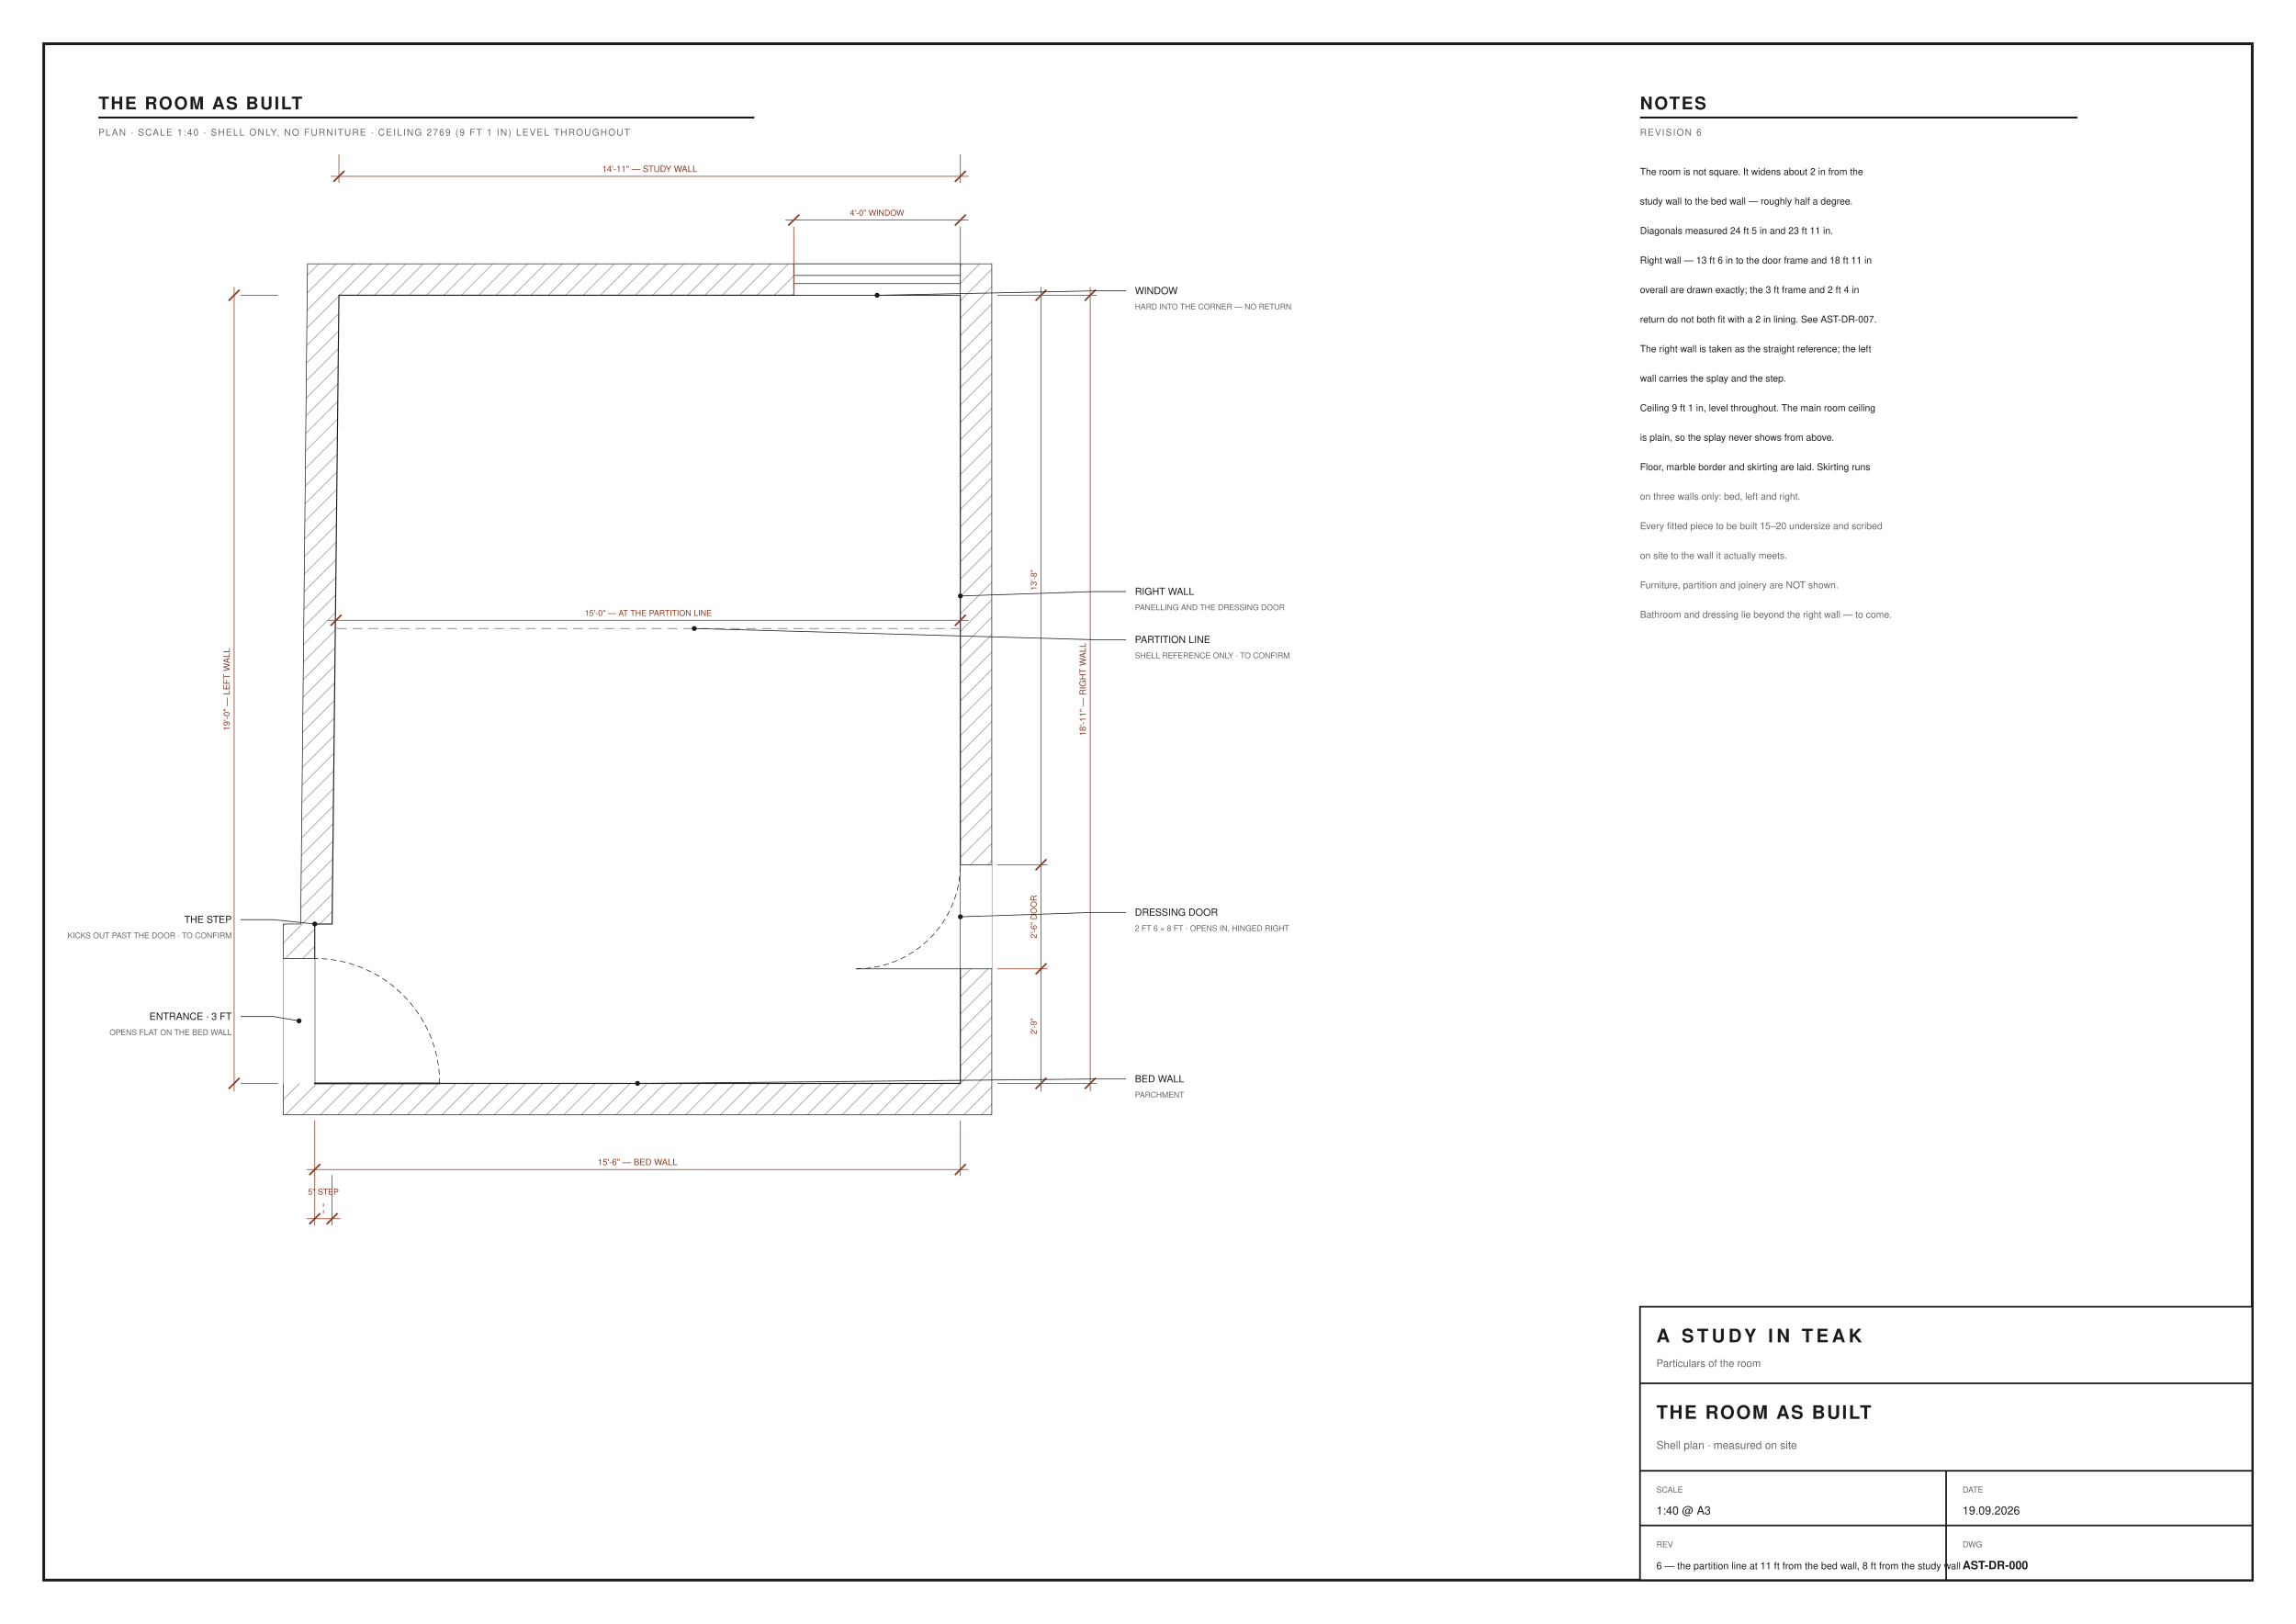
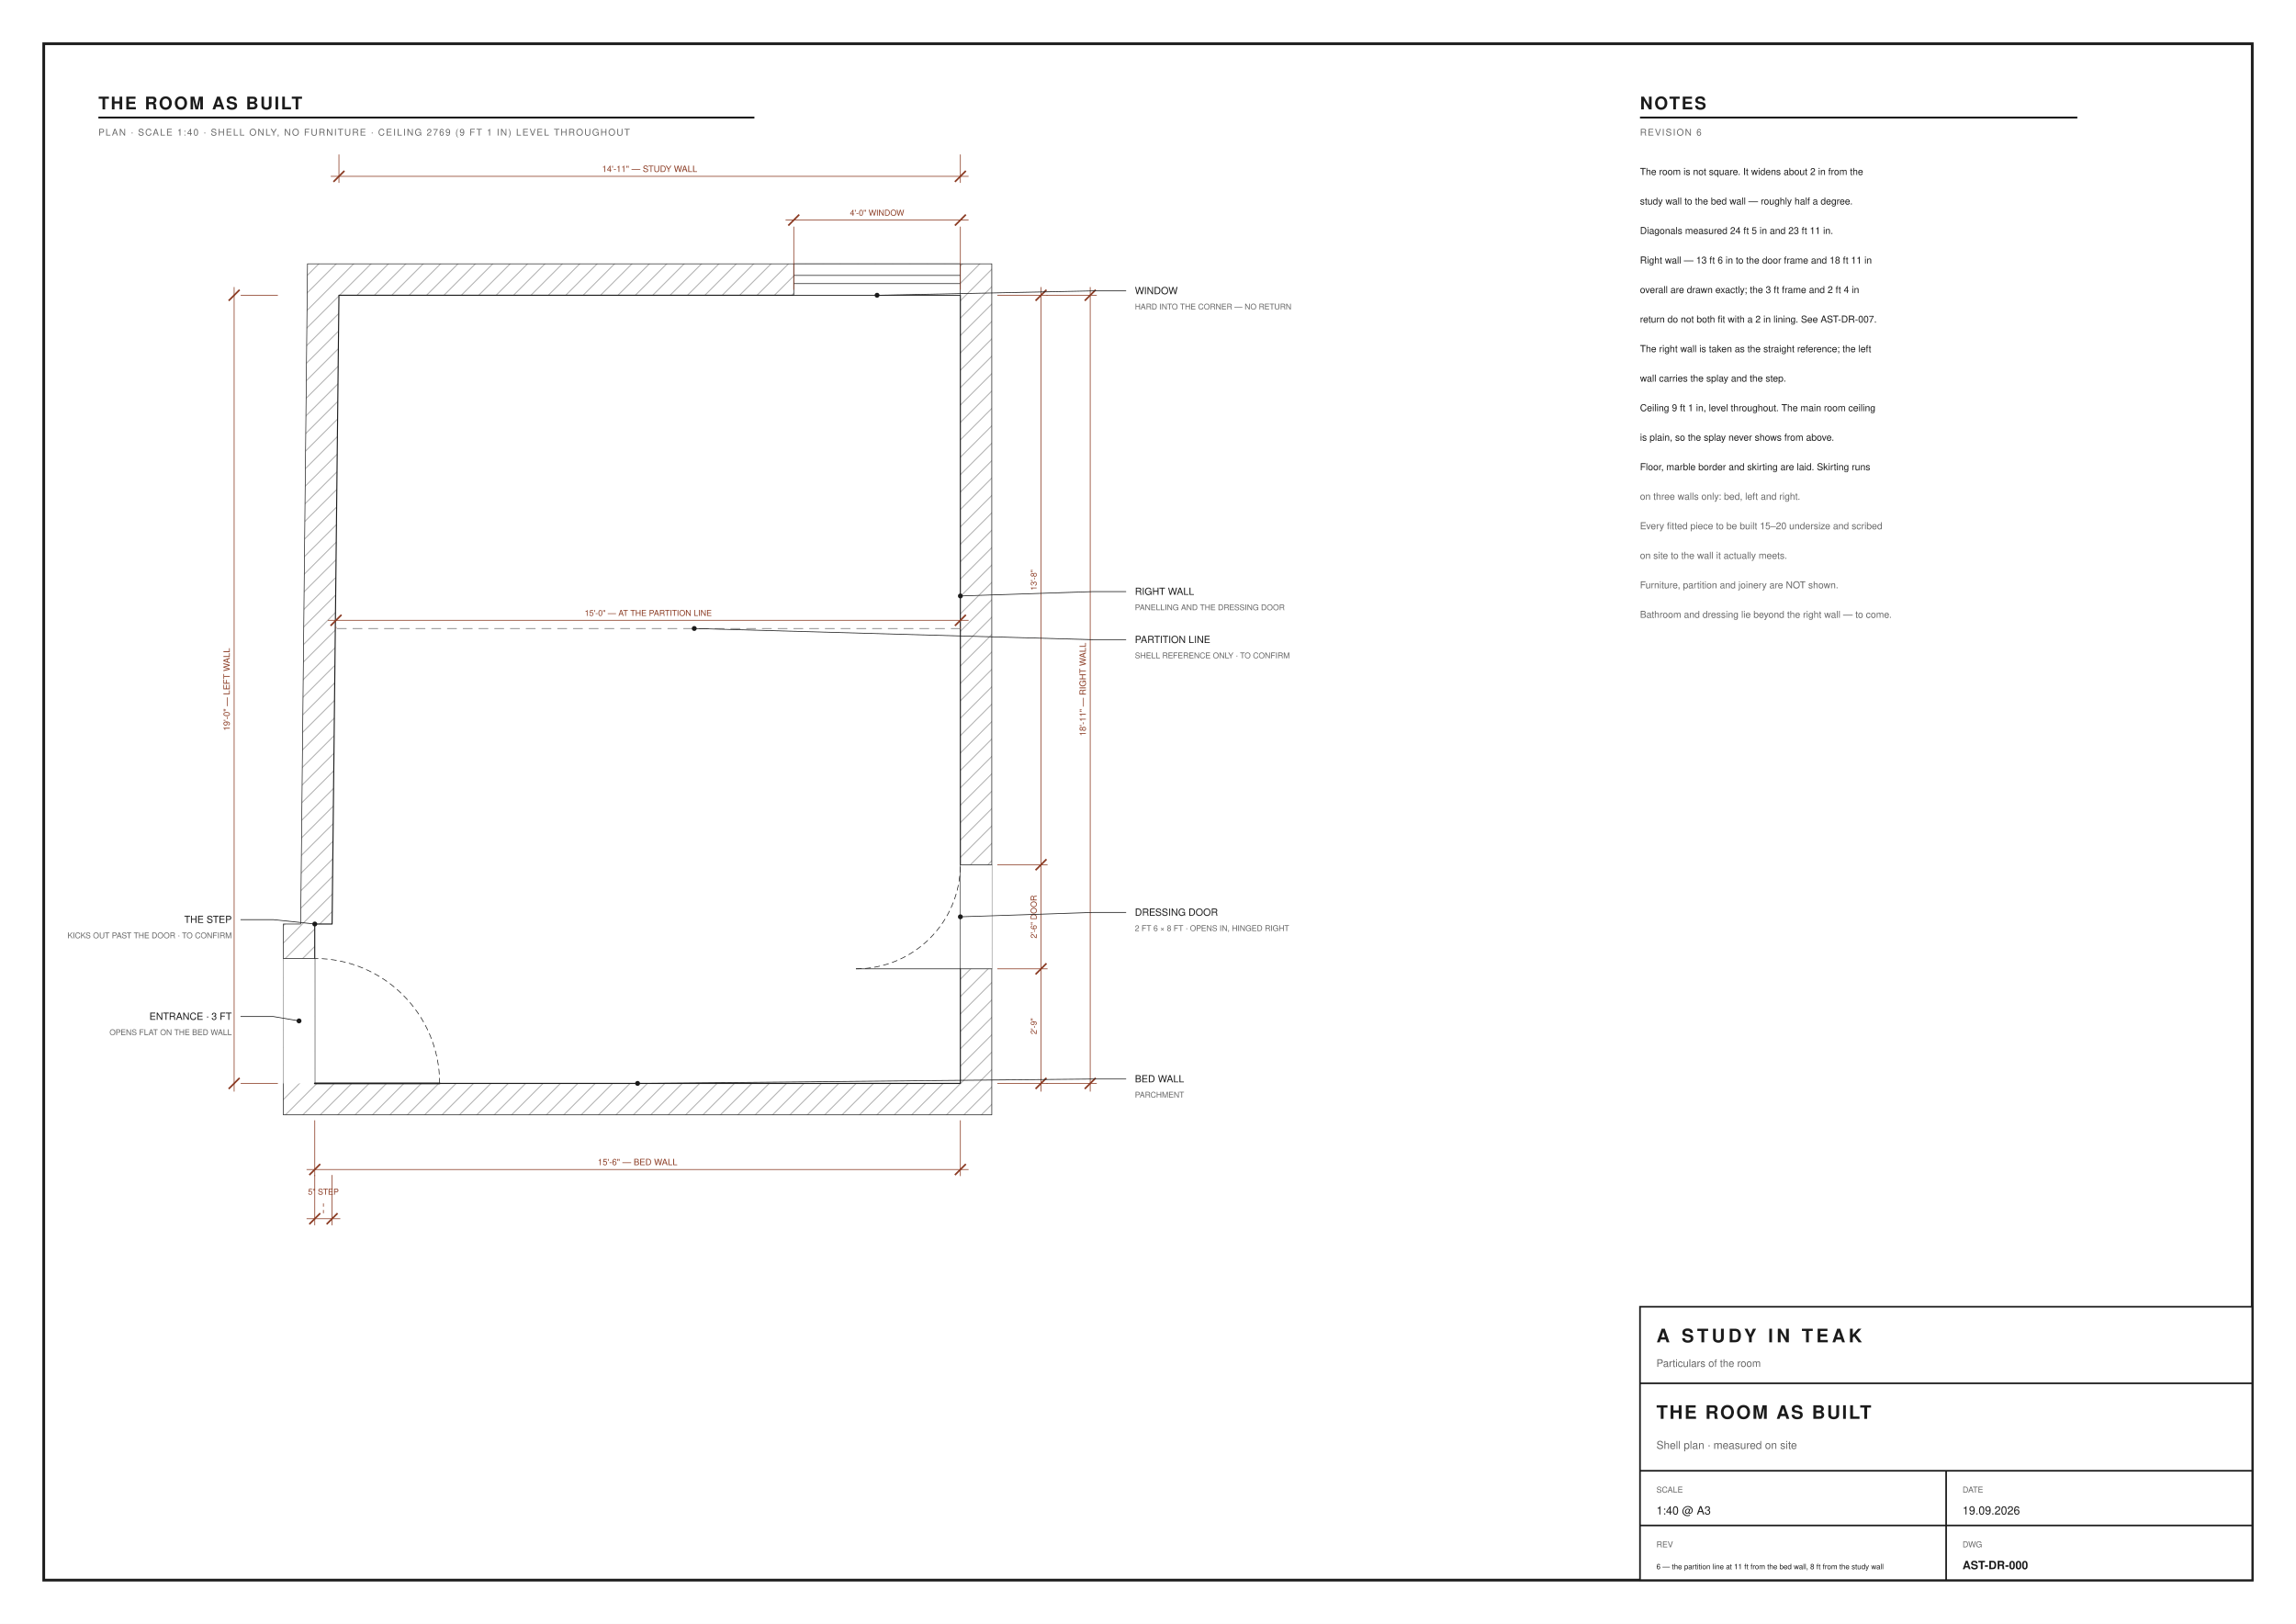
<svg xmlns="http://www.w3.org/2000/svg" viewBox="0 0 420 297" class="sheet">
  <style>.dk-mm{display:none}</style>
  <rect x="0" y="0" width="420" height="297" fill="#fff" />
  <rect x="8" y="8" width="404" height="281" fill="none" stroke="#1b1b1b" stroke-width="0.5" />
  <defs>
    <pattern id="hatchSH" patternUnits="userSpaceOnUse" width="90" height="90" patternTransform="rotate(45)">
      <line x1="0" y1="0" x2="0" y2="90" stroke="#9a9a9a" stroke-width="10" />
    </pattern>
  </defs>
  <text x="18" y="20" font-size="3.2" text-anchor="start" fill="#1b1b1b" font-weight="700" letter-spacing="0.3" font-family="Helvetica, Arial, sans-serif">THE ROOM AS BUILT</text>
  <line x1="18" y1="21.5" x2="138" y2="21.5" stroke="#1b1b1b" stroke-width="0.35" />
  <text x="18" y="24.8" font-size="1.7" text-anchor="start" fill="#666" font-weight="400" letter-spacing="0.2" font-family="Helvetica, Arial, sans-serif">PLAN · SCALE 1:40 · SHELL ONLY, NO FURNITURE · CEILING 2769 (9 FT 1 IN) LEVEL THROUGHOUT</text>
  <g transform="translate(62 54) scale(0.025)" stroke="#1b1b1b" stroke-width="12" fill="none" stroke-linejoin="round" stroke-linecap="round">
    <path d="M -230 -230 L 4777 -230 L 4777 5996 L -407 5996 L -407 4600 L -280 4600 Z M 0 0 L 4547 0 L 4547 5766 L -177 5766 L -177 4600 L -50 4600 Z" fill="url(#hatchSH)" fill-rule="evenodd" stroke="none" />
    <path d="M -230 -230 L 4777 -230 L 4777 5996 L -407 5996 L -407 4600 L -280 4600 Z" fill="none" stroke-width="4.8" />
    <path d="M 0 0 L 4547 0 L 4547 5766 L -177 5766 L -177 4600 L -50 4600 Z" fill="none" stroke-width="7.68" />
    <rect x="3328" y="-230" width="1219" height="230" fill="#fff" stroke="none" />
    <g stroke-width="4.8">
      <rect x="3328" y="-230" width="1219" height="230" fill="none" />
      <line x1="3328" y1="-145" x2="4547" y2="-145" />
      <line x1="3328" y1="-85" x2="4547" y2="-85" />
    </g>
    <rect x="4547" y="4166" width="230" height="762" fill="#fff" stroke="none" />
    <g stroke-width="4.8">
      <line x1="4547" y1="4166" x2="4777" y2="4166" />
      <line x1="4547" y1="4928" x2="4777" y2="4928" />
      <line x1="4547" y1="4928" x2="3785" y2="4928" />
      <path d="M 3785 4928 A 762 762 0 0 0 4547 4166" fill="none" stroke-dasharray="38.4 28.8" />
    </g>
    <rect x="-407" y="4852" width="230" height="914" fill="#fff" stroke="none" />
    <g stroke-width="4.8">
      <line x1="-407" y1="4852" x2="-177" y2="4852" />
      <line x1="-177" y1="5766" x2="737" y2="5766" stroke-width="11.52" />
      <path d="M 737 5766 A 914 914 0 0 0 -177 4852" fill="none" stroke-dasharray="38.4 28.8" />
    </g>
    <line x1="4547" y1="2438" x2="-21.14" y2="2438" stroke="#666" stroke-width="4.8" stroke-dasharray="67.2 48" />
  </g>
  <g class="dk-dim">
    <g stroke="#8a3a22" stroke-width="0.13">
      <line x1="143.7" y1="40.25" x2="177.18" y2="40.25" />
      <line x1="145.2" y1="53" x2="145.2" y2="41.45" />
      <line x1="144.2" y1="41.25" x2="146.2" y2="39.25" stroke-width="0.3" />
      <line x1="175.68" y1="53" x2="175.68" y2="41.45" />
      <line x1="174.68" y1="41.25" x2="176.68" y2="39.25" stroke-width="0.3" />
    </g>
    <text x="160.44" y="39.45" font-size="1.5" text-anchor="middle" fill="#8a3a22" font-weight="400" letter-spacing="0" font-family="Helvetica, Arial, sans-serif" class="dk-mm">1219 (4 FT) WINDOW</text>
    <text x="160.44" y="39.45" font-size="1.5" text-anchor="middle" fill="#8a3a22" font-weight="400" letter-spacing="0" font-family="Helvetica, Arial, sans-serif" class="dk-in">4'-0" WINDOW</text>
  </g>
  <g class="dk-dim">
    <g stroke="#8a3a22" stroke-width="0.13">
      <line x1="60.5" y1="32.25" x2="177.18" y2="32.25" />
      <line x1="62" y1="28.25" x2="62" y2="33.45" />
      <line x1="61" y1="33.25" x2="63" y2="31.25" stroke-width="0.3" />
      <line x1="175.68" y1="28.25" x2="175.68" y2="33.45" />
      <line x1="174.68" y1="33.25" x2="176.68" y2="31.25" stroke-width="0.3" />
    </g>
    <text x="118.84" y="31.45" font-size="1.6" text-anchor="middle" fill="#8a3a22" font-weight="400" letter-spacing="0" font-family="Helvetica, Arial, sans-serif" class="dk-mm">4547 — STUDY WALL</text>
    <text x="118.84" y="31.45" font-size="1.6" text-anchor="middle" fill="#8a3a22" font-weight="400" letter-spacing="0" font-family="Helvetica, Arial, sans-serif" class="dk-in">14'-11" — STUDY WALL</text>
  </g>
  <g class="dk-dim">
    <g stroke="#8a3a22" stroke-width="0.13">
      <line x1="56.08" y1="213.9" x2="177.18" y2="213.9" />
      <line x1="57.58" y1="204.9" x2="57.58" y2="215.1" />
      <line x1="56.58" y1="214.9" x2="58.58" y2="212.9" stroke-width="0.3" />
      <line x1="175.68" y1="204.9" x2="175.68" y2="215.1" />
      <line x1="174.68" y1="214.9" x2="176.68" y2="212.9" stroke-width="0.3" />
    </g>
    <text x="116.63" y="213.1" font-size="1.6" text-anchor="middle" fill="#8a3a22" font-weight="400" letter-spacing="0" font-family="Helvetica, Arial, sans-serif" class="dk-mm">4724 — BED WALL</text>
    <text x="116.63" y="213.1" font-size="1.6" text-anchor="middle" fill="#8a3a22" font-weight="400" letter-spacing="0" font-family="Helvetica, Arial, sans-serif" class="dk-in">15'-6" — BED WALL</text>
  </g>
  <g class="dk-dim">
    <g stroke="#8a3a22" stroke-width="0.13">
      <line x1="56.08" y1="222.9" x2="62.25" y2="222.9" />
      <line x1="57.58" y1="214.9" x2="57.58" y2="224.1" />
      <line x1="56.58" y1="223.9" x2="58.58" y2="221.9" stroke-width="0.3" />
      <line x1="60.75" y1="214.9" x2="60.75" y2="224.1" />
      <line x1="59.75" y1="223.9" x2="61.75" y2="221.9" stroke-width="0.3" />
      <line x1="59.16" y1="221.9" x2="59.16" y2="219.9" stroke-dasharray="0.6 0.6" />
    </g>
    <text x="59.16" y="218.5" font-size="1.5" text-anchor="middle" fill="#8a3a22" font-weight="400" letter-spacing="0" font-family="Helvetica, Arial, sans-serif" class="dk-mm">127 STEP</text>
    <text x="59.16" y="218.5" font-size="1.5" text-anchor="middle" fill="#8a3a22" font-weight="400" letter-spacing="0" font-family="Helvetica, Arial, sans-serif" class="dk-in">5" STEP</text>
  </g>
  <g class="dk-dim">
    <g stroke="#8a3a22" stroke-width="0.13">
      <line x1="190.43" y1="52.5" x2="190.43" y2="199.65" />
      <line x1="182.43" y1="54" x2="191.63" y2="54" />
      <line x1="189.43" y1="55" x2="191.43" y2="53" stroke-width="0.3" />
      <line x1="182.43" y1="158.15" x2="191.63" y2="158.15" />
      <line x1="189.43" y1="159.15" x2="191.43" y2="157.15" stroke-width="0.3" />
      <line x1="182.43" y1="177.2" x2="191.63" y2="177.2" />
      <line x1="189.43" y1="178.2" x2="191.43" y2="176.2" stroke-width="0.3" />
      <line x1="182.43" y1="198.15" x2="191.63" y2="198.15" />
      <line x1="189.43" y1="199.15" x2="191.43" y2="197.15" stroke-width="0.3" />
    </g>
    <text x="189.63" y="106.08" font-size="1.5" text-anchor="middle" fill="#8a3a22" font-weight="400" letter-spacing="0" font-family="Helvetica, Arial, sans-serif" class="dk-mm" transform="rotate(-90 189.63 106.08)">4166</text>
    <text x="189.63" y="106.08" font-size="1.5" text-anchor="middle" fill="#8a3a22" font-weight="400" letter-spacing="0" font-family="Helvetica, Arial, sans-serif" class="dk-in" transform="rotate(-90 189.63 106.08)">13'-8"</text>
    <text x="189.63" y="167.68" font-size="1.5" text-anchor="middle" fill="#8a3a22" font-weight="400" letter-spacing="0" font-family="Helvetica, Arial, sans-serif" class="dk-mm" transform="rotate(-90 189.63 167.68)">762 DOOR</text>
    <text x="189.63" y="167.68" font-size="1.5" text-anchor="middle" fill="#8a3a22" font-weight="400" letter-spacing="0" font-family="Helvetica, Arial, sans-serif" class="dk-in" transform="rotate(-90 189.63 167.68)">2'-6" DOOR</text>
    <text x="189.63" y="187.68" font-size="1.5" text-anchor="middle" fill="#8a3a22" font-weight="400" letter-spacing="0" font-family="Helvetica, Arial, sans-serif" class="dk-mm" transform="rotate(-90 189.63 187.68)">838</text>
    <text x="189.63" y="187.68" font-size="1.5" text-anchor="middle" fill="#8a3a22" font-weight="400" letter-spacing="0" font-family="Helvetica, Arial, sans-serif" class="dk-in" transform="rotate(-90 189.63 187.68)">2'-9"</text>
  </g>
  <g class="dk-dim">
    <g stroke="#8a3a22" stroke-width="0.13">
      <line x1="199.43" y1="52.5" x2="199.43" y2="199.65" />
      <line x1="191.43" y1="54" x2="200.63" y2="54" />
      <line x1="198.43" y1="55" x2="200.43" y2="53" stroke-width="0.3" />
      <line x1="191.43" y1="198.15" x2="200.63" y2="198.15" />
      <line x1="198.43" y1="199.15" x2="200.43" y2="197.15" stroke-width="0.3" />
    </g>
    <text x="198.63" y="126.08" font-size="1.6" text-anchor="middle" fill="#8a3a22" font-weight="400" letter-spacing="0" font-family="Helvetica, Arial, sans-serif" class="dk-mm" transform="rotate(-90 198.63 126.08)">5766 — RIGHT WALL</text>
    <text x="198.63" y="126.08" font-size="1.6" text-anchor="middle" fill="#8a3a22" font-weight="400" letter-spacing="0" font-family="Helvetica, Arial, sans-serif" class="dk-in" transform="rotate(-90 198.63 126.08)">18'-11" — RIGHT WALL</text>
  </g>
  <g class="dk-dim">
    <g stroke="#8a3a22" stroke-width="0.13">
      <line x1="42.83" y1="52.5" x2="42.83" y2="199.65" />
      <line x1="50.83" y1="54" x2="44.03" y2="54" />
      <line x1="41.83" y1="55" x2="43.83" y2="53" stroke-width="0.3" />
      <line x1="50.83" y1="198.15" x2="44.03" y2="198.15" />
      <line x1="41.83" y1="199.15" x2="43.83" y2="197.15" stroke-width="0.3" />
    </g>
    <text x="42.03" y="126.08" font-size="1.6" text-anchor="middle" fill="#8a3a22" font-weight="400" letter-spacing="0" font-family="Helvetica, Arial, sans-serif" class="dk-mm" transform="rotate(-90 42.03 126.08)">5791 — LEFT WALL</text>
    <text x="42.03" y="126.08" font-size="1.6" text-anchor="middle" fill="#8a3a22" font-weight="400" letter-spacing="0" font-family="Helvetica, Arial, sans-serif" class="dk-in" transform="rotate(-90 42.03 126.08)">19'-0" — LEFT WALL</text>
  </g>
  <g class="dk-dim">
    <g stroke="#8a3a22" stroke-width="0.13">
      <line x1="59.97" y1="113.45" x2="177.18" y2="113.45" />
      <line x1="61.47" y1="114.95" x2="61.47" y2="114.65" />
      <line x1="60.47" y1="114.45" x2="62.47" y2="112.45" stroke-width="0.3" />
      <line x1="175.68" y1="114.95" x2="175.68" y2="114.65" />
      <line x1="174.68" y1="114.45" x2="176.68" y2="112.45" stroke-width="0.3" />
    </g>
    <text x="118.58" y="112.65" font-size="1.5" text-anchor="middle" fill="#8a3a22" font-weight="400" letter-spacing="0" font-family="Helvetica, Arial, sans-serif" class="dk-mm">4572 — AT THE PARTITION LINE</text>
    <text x="118.58" y="112.65" font-size="1.5" text-anchor="middle" fill="#8a3a22" font-weight="400" letter-spacing="0" font-family="Helvetica, Arial, sans-serif" class="dk-in">15'-0" — AT THE PARTITION LINE</text>
  </g>
  <g stroke="#1b1b1b" stroke-width="0.13" fill="none">
    <path d="M 160.44 54 L 200 53.2 L 206 53.2" />
  </g>
  <circle cx="160.44" cy="54" r="0.45" fill="#1b1b1b" />
  <text x="207.6" y="53.8" font-size="1.8" text-anchor="start" fill="#1b1b1b" font-weight="400" letter-spacing="0" font-family="Helvetica, Arial, sans-serif">WINDOW</text>
  <text x="207.6" y="56.6" font-size="1.45" text-anchor="start" fill="#666" font-weight="400" letter-spacing="0" font-family="Helvetica, Arial, sans-serif">HARD INTO THE CORNER — NO RETURN</text>
  <g stroke="#1b1b1b" stroke-width="0.13" fill="none">
    <path d="M 175.68 109 L 200 108.2 L 206 108.2" />
  </g>
  <circle cx="175.68" cy="109" r="0.45" fill="#1b1b1b" />
  <text x="207.6" y="108.8" font-size="1.8" text-anchor="start" fill="#1b1b1b" font-weight="400" letter-spacing="0" font-family="Helvetica, Arial, sans-serif">RIGHT WALL</text>
  <text x="207.6" y="111.6" font-size="1.45" text-anchor="start" fill="#666" font-weight="400" letter-spacing="0" font-family="Helvetica, Arial, sans-serif">PANELLING AND THE DRESSING DOOR</text>
  <g stroke="#1b1b1b" stroke-width="0.13" fill="none">
    <path d="M 127 114.95 L 200 117 L 206 117" />
  </g>
  <circle cx="127" cy="114.95" r="0.45" fill="#1b1b1b" />
  <text x="207.6" y="117.6" font-size="1.8" text-anchor="start" fill="#1b1b1b" font-weight="400" letter-spacing="0" font-family="Helvetica, Arial, sans-serif">PARTITION LINE</text>
  <text x="207.6" y="120.4" font-size="1.45" text-anchor="start" fill="#666" font-weight="400" letter-spacing="0" font-family="Helvetica, Arial, sans-serif">SHELL REFERENCE ONLY · TO CONFIRM</text>
  <g stroke="#1b1b1b" stroke-width="0.13" fill="none">
    <path d="M 175.68 167.68 L 200 166.88 L 206 166.88" />
  </g>
  <circle cx="175.68" cy="167.68" r="0.45" fill="#1b1b1b" />
  <text x="207.6" y="167.48" font-size="1.8" text-anchor="start" fill="#1b1b1b" font-weight="400" letter-spacing="0" font-family="Helvetica, Arial, sans-serif">DRESSING DOOR</text>
  <text x="207.6" y="170.28" font-size="1.45" text-anchor="start" fill="#666" font-weight="400" letter-spacing="0" font-family="Helvetica, Arial, sans-serif">2 FT 6 × 8 FT · OPENS IN, HINGED RIGHT</text>
  <g stroke="#1b1b1b" stroke-width="0.13" fill="none">
    <path d="M 116.63 198.15 L 200 197.35 L 206 197.35" />
  </g>
  <circle cx="116.63" cy="198.15" r="0.45" fill="#1b1b1b" />
  <text x="207.6" y="197.95" font-size="1.8" text-anchor="start" fill="#1b1b1b" font-weight="400" letter-spacing="0" font-family="Helvetica, Arial, sans-serif">BED WALL</text>
  <text x="207.6" y="200.75" font-size="1.45" text-anchor="start" fill="#666" font-weight="400" letter-spacing="0" font-family="Helvetica, Arial, sans-serif">PARCHMENT</text>
  <g stroke="#1b1b1b" stroke-width="0.13" fill="none">
    <path d="M 57.58 169 L 50 168.2 L 44 168.2" />
  </g>
  <circle cx="57.58" cy="169" r="0.45" fill="#1b1b1b" />
  <text x="42.4" y="168.8" font-size="1.8" text-anchor="end" fill="#1b1b1b" font-weight="400" letter-spacing="0" font-family="Helvetica, Arial, sans-serif">THE STEP</text>
  <text x="42.4" y="171.6" font-size="1.45" text-anchor="end" fill="#666" font-weight="400" letter-spacing="0" font-family="Helvetica, Arial, sans-serif">KICKS OUT PAST THE DOOR · TO CONFIRM</text>
  <g stroke="#1b1b1b" stroke-width="0.13" fill="none">
    <path d="M 54.7 186.72 L 50 185.92 L 44 185.92" />
  </g>
  <circle cx="54.7" cy="186.72" r="0.45" fill="#1b1b1b" />
  <text x="42.4" y="186.52" font-size="1.8" text-anchor="end" fill="#1b1b1b" font-weight="400" letter-spacing="0" font-family="Helvetica, Arial, sans-serif">ENTRANCE · 3 FT</text>
  <text x="42.4" y="189.32" font-size="1.45" text-anchor="end" fill="#666" font-weight="400" letter-spacing="0" font-family="Helvetica, Arial, sans-serif">OPENS FLAT ON THE BED WALL</text>
  <text x="300" y="20" font-size="3.2" text-anchor="start" fill="#1b1b1b" font-weight="700" letter-spacing="0.3" font-family="Helvetica, Arial, sans-serif">NOTES</text>
  <line x1="300" y1="21.5" x2="380" y2="21.5" stroke="#1b1b1b" stroke-width="0.35" />
  <text x="300" y="24.8" font-size="1.7" text-anchor="start" fill="#666" font-weight="400" letter-spacing="0.2" font-family="Helvetica, Arial, sans-serif">REVISION 6</text>
  <text x="300" y="32" font-size="1.75" text-anchor="start" fill="#1b1b1b" font-weight="400" letter-spacing="0" font-family="Helvetica, Arial, sans-serif">The room is not square. It widens about 2 in from the</text>
  <text x="300" y="37.4" font-size="1.75" text-anchor="start" fill="#1b1b1b" font-weight="400" letter-spacing="0" font-family="Helvetica, Arial, sans-serif">   study wall to the bed wall — roughly half a degree.</text>
  <text x="300" y="42.8" font-size="1.75" text-anchor="start" fill="#1b1b1b" font-weight="400" letter-spacing="0" font-family="Helvetica, Arial, sans-serif">Diagonals measured 24 ft 5 in and 23 ft 11 in.</text>
  <text x="300" y="48.2" font-size="1.75" text-anchor="start" fill="#1b1b1b" font-weight="400" letter-spacing="0" font-family="Helvetica, Arial, sans-serif">Right wall — 13 ft 6 in to the door frame and 18 ft 11 in</text>
  <text x="300" y="53.6" font-size="1.75" text-anchor="start" fill="#1b1b1b" font-weight="400" letter-spacing="0" font-family="Helvetica, Arial, sans-serif">   overall are drawn exactly; the 3 ft frame and 2 ft 4 in</text>
  <text x="300" y="59" font-size="1.75" text-anchor="start" fill="#1b1b1b" font-weight="400" letter-spacing="0" font-family="Helvetica, Arial, sans-serif">   return do not both fit with a 2 in lining. See AST-DR-007.</text>
  <text x="300" y="64.4" font-size="1.75" text-anchor="start" fill="#1b1b1b" font-weight="400" letter-spacing="0" font-family="Helvetica, Arial, sans-serif">The right wall is taken as the straight reference; the left</text>
  <text x="300" y="69.8" font-size="1.75" text-anchor="start" fill="#1b1b1b" font-weight="400" letter-spacing="0" font-family="Helvetica, Arial, sans-serif">   wall carries the splay and the step.</text>
  <text x="300" y="75.2" font-size="1.75" text-anchor="start" fill="#1b1b1b" font-weight="400" letter-spacing="0" font-family="Helvetica, Arial, sans-serif">Ceiling 9 ft 1 in, level throughout. The main room ceiling</text>
  <text x="300" y="80.6" font-size="1.75" text-anchor="start" fill="#1b1b1b" font-weight="400" letter-spacing="0" font-family="Helvetica, Arial, sans-serif">   is plain, so the splay never shows from above.</text>
  <text x="300" y="86" font-size="1.75" text-anchor="start" fill="#1b1b1b" font-weight="400" letter-spacing="0" font-family="Helvetica, Arial, sans-serif">Floor, marble border and skirting are laid. Skirting runs</text>
  <text x="300" y="91.4" font-size="1.75" text-anchor="start" fill="#666" font-weight="400" letter-spacing="0" font-family="Helvetica, Arial, sans-serif">   on three walls only: bed, left and right.</text>
  <text x="300" y="96.8" font-size="1.75" text-anchor="start" fill="#666" font-weight="400" letter-spacing="0" font-family="Helvetica, Arial, sans-serif">Every fitted piece to be built 15–20 undersize and scribed</text>
  <text x="300" y="102.2" font-size="1.75" text-anchor="start" fill="#666" font-weight="400" letter-spacing="0" font-family="Helvetica, Arial, sans-serif">   on site to the wall it actually meets.</text>
  <text x="300" y="107.6" font-size="1.75" text-anchor="start" fill="#666" font-weight="400" letter-spacing="0" font-family="Helvetica, Arial, sans-serif">Furniture, partition and joinery are NOT shown.</text>
  <text x="300" y="113" font-size="1.75" text-anchor="start" fill="#666" font-weight="400" letter-spacing="0" font-family="Helvetica, Arial, sans-serif">Bathroom and dressing lie beyond the right wall — to come.</text>
  <g data-tb="1">
    <g stroke="#1b1b1b" stroke-width="0.3" fill="none">
      <rect x="300" y="239" width="112" height="50" fill="#fff" />
      <line x1="300" y1="253" x2="412" y2="253" />
      <line x1="300" y1="269" x2="412" y2="269" />
      <line x1="300" y1="279" x2="412" y2="279" />
      <line x1="356" y1="269" x2="356" y2="289" />
    </g>
    <text x="303" y="245.5" font-size="3.4" text-anchor="start" fill="#1b1b1b" font-weight="700" letter-spacing="0.6" font-family="Helvetica, Arial, sans-serif">A STUDY IN TEAK</text>
    <text x="303" y="250" font-size="1.9" text-anchor="start" fill="#666" font-weight="400" letter-spacing="0" font-family="Helvetica, Arial, sans-serif">Particulars of the room</text>
    <text x="303" y="259.5" font-size="3.4" text-anchor="start" fill="#1b1b1b" font-weight="700" letter-spacing="0.3" font-family="Helvetica, Arial, sans-serif">THE ROOM AS BUILT</text>
    <text x="303" y="265" font-size="2" text-anchor="start" fill="#666" font-weight="400" letter-spacing="0" font-family="Helvetica, Arial, sans-serif">Shell plan · measured on site</text>
    <text x="303" y="273" font-size="1.5" text-anchor="start" fill="#666" font-weight="400" letter-spacing="0" font-family="Helvetica, Arial, sans-serif">SCALE</text>
    <text x="303" y="277" font-size="2.1" text-anchor="start" fill="#1b1b1b" font-weight="400" letter-spacing="0" font-family="Helvetica, Arial, sans-serif">1:40 @ A3</text>
    <text x="359" y="273" font-size="1.5" text-anchor="start" fill="#666" font-weight="400" letter-spacing="0" font-family="Helvetica, Arial, sans-serif">DATE</text>
    <text x="359" y="277" font-size="2.1" text-anchor="start" fill="#1b1b1b" font-weight="400" letter-spacing="0" font-family="Helvetica, Arial, sans-serif">19.09.2026</text>
    <text x="303" y="283" font-size="1.5" text-anchor="start" fill="#666" font-weight="400" letter-spacing="0" font-family="Helvetica, Arial, sans-serif">REV</text>
-     <text x="303" y="287" font-size="1.8" text-anchor="start" fill="#1b1b1b" font-weight="400" letter-spacing="0" font-family="Helvetica, Arial, sans-serif">6 — the partition line at 11 ft from the bed wall, 8 ft from the study wall</text>
+     <text x="303" y="287" font-size="1.344" text-anchor="start" fill="#1b1b1b" font-weight="400" letter-spacing="0" font-family="Helvetica, Arial, sans-serif">6 — the partition line at 11 ft from the bed wall, 8 ft from the study wall</text>
    <text x="359" y="283" font-size="1.5" text-anchor="start" fill="#666" font-weight="400" letter-spacing="0" font-family="Helvetica, Arial, sans-serif">DWG</text>
    <text x="359" y="287" font-size="2.1" text-anchor="start" fill="#1b1b1b" font-weight="700" letter-spacing="0" font-family="Helvetica, Arial, sans-serif">AST-DR-000</text>
  </g>
</svg>
